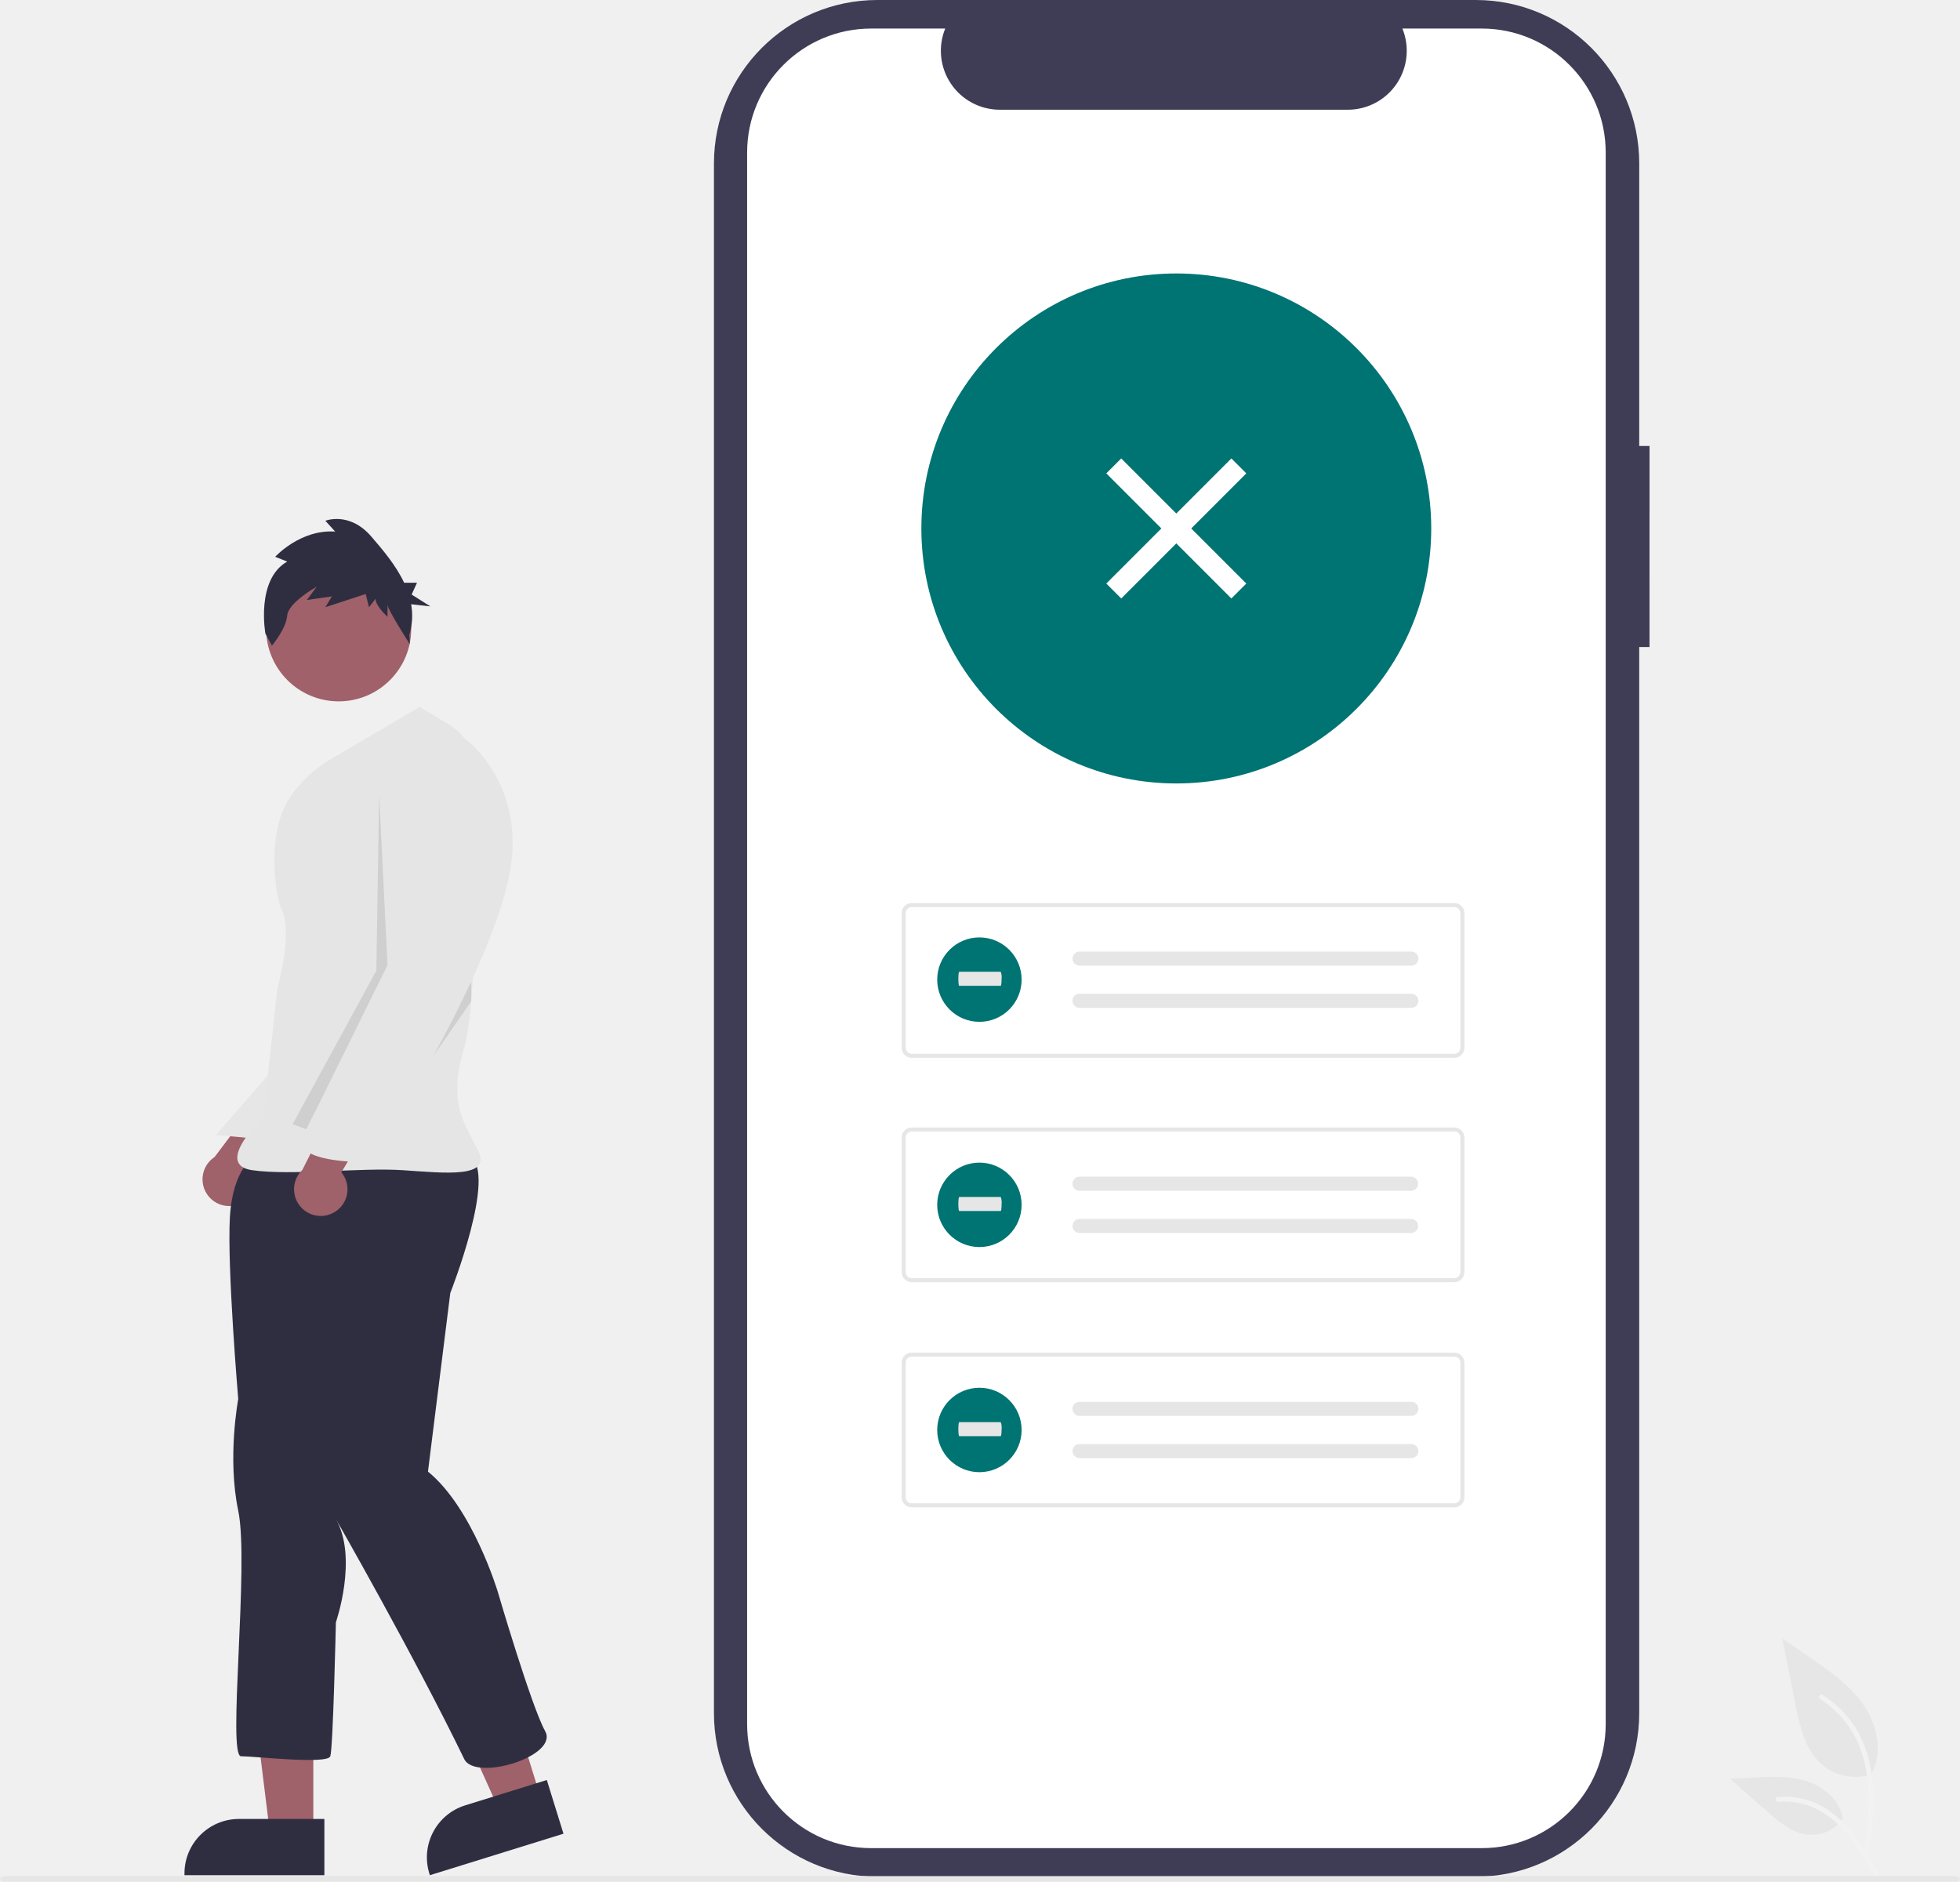
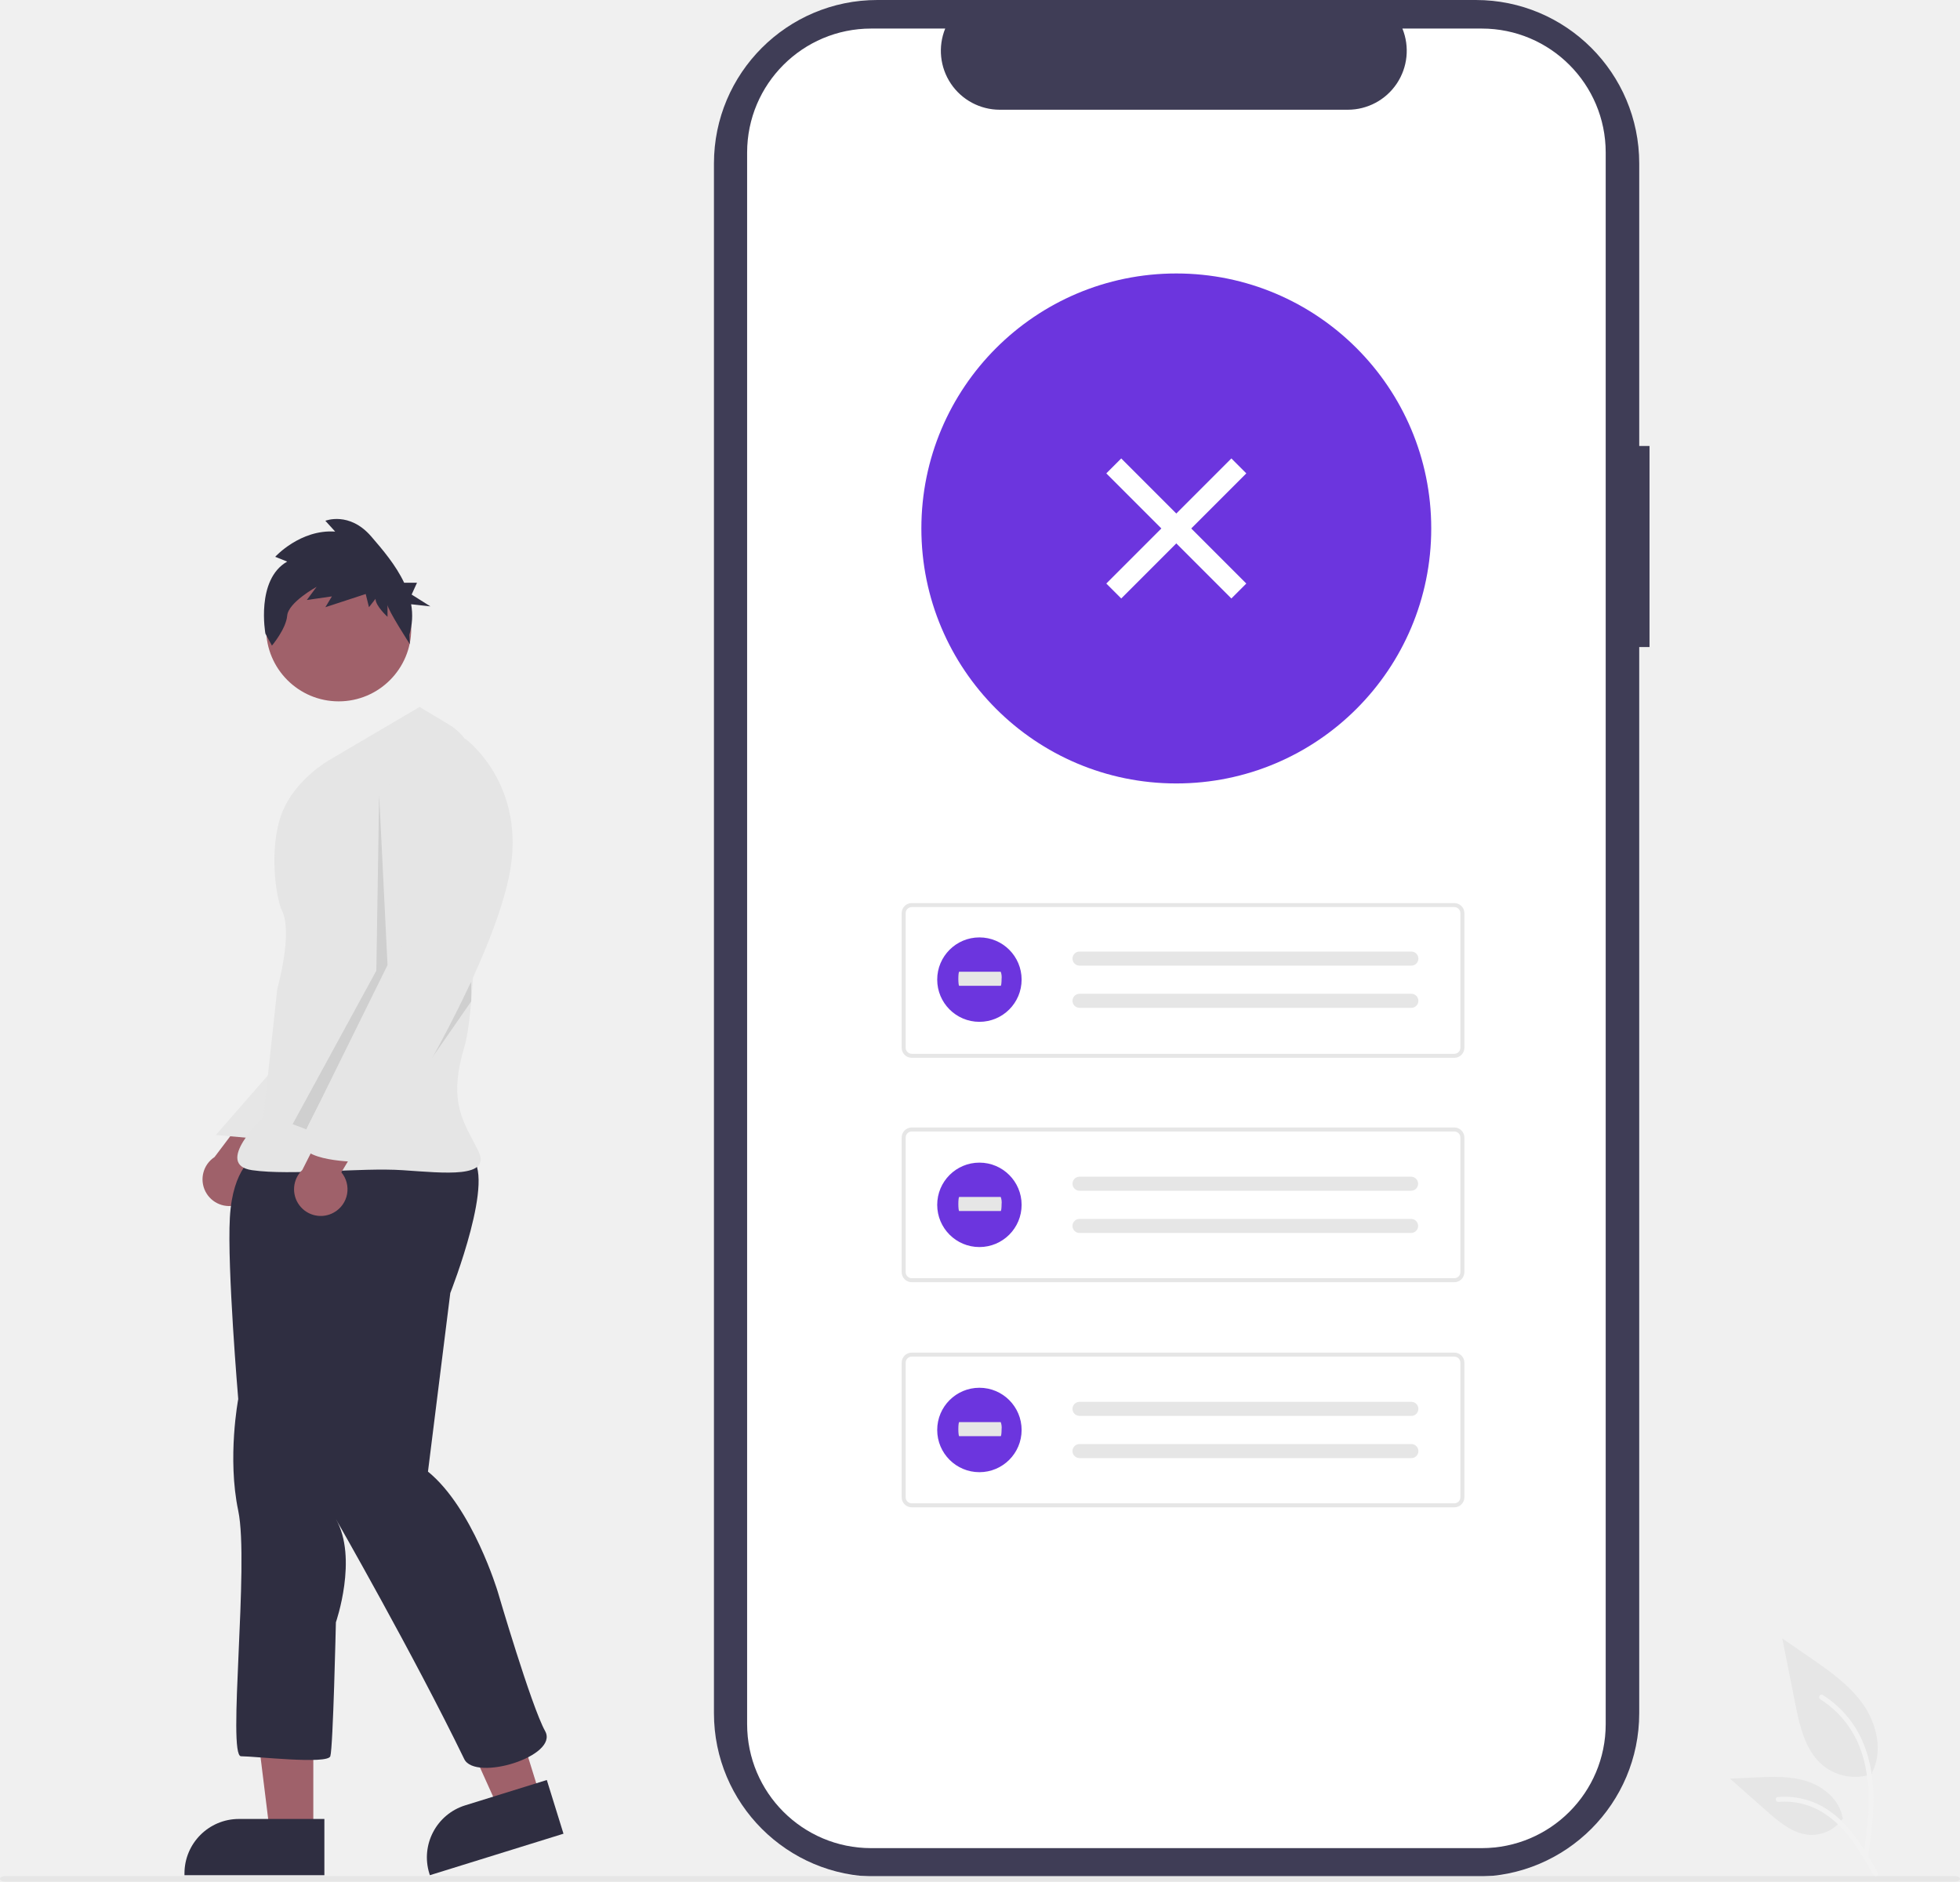
<svg xmlns="http://www.w3.org/2000/svg" data-name="Layer 1" width="742.417" height="712.573" viewBox="0 0 742.417 712.573">
  <path id="aa38b2e7-2ea9-4025-adcf-83f87c0cfc4a-55" data-name="Path 968" d="M853.606,262.605h-3.9v-106.977a61.915,61.915,0,0,0-61.915-61.915h-226.65a61.915,61.915,0,0,0-61.916,61.914v586.884a61.915,61.915,0,0,0,61.915,61.915h226.648a61.915,61.915,0,0,0,61.915-61.915v-403.758h3.9Z" transform="translate(-228.7915 -93.71349)" fill="#3f3d56" />
  <path id="f27259c2-0089-4137-bfd8-cb22dff914f1-56" data-name="Path 969" d="M837.006,151.481v595.175a46.959,46.959,0,0,1-46.942,46.952h-231.3a46.966,46.966,0,0,1-46.973-46.952v-595.175a46.965,46.965,0,0,1,46.971-46.951h28.058a22.329,22.329,0,0,0,20.656,30.74h131.868a22.329,22.329,0,0,0,20.656-30.74h30.055a46.959,46.959,0,0,1,46.951,46.942Z" transform="translate(-228.7915 -93.71349)" fill="#fff" />
-   <circle id="fc31cc31-f989-45cc-bd1e-521a0ee1871b" data-name="Ellipse 18" cx="445.565" cy="200.129" r="96.565" fill="#007373" />
+   <circle id="fc31cc31-f989-45cc-bd1e-521a0ee1871b" data-name="Ellipse 18" cx="445.565" cy="200.129" r="96.565" fill="#6c35de" />
  <path id="a573942c-3bf3-4c43-b474-689725a927f7-57" data-name="Path 39" d="M779.672,494.309h-205.537a3.81,3.81,0,0,1-3.806-3.806V439.519a3.811,3.811,0,0,1,3.806-3.806h205.537a3.811,3.811,0,0,1,3.806,3.806v50.985a3.811,3.811,0,0,1-3.806,3.806Zm-205.537-57.074a2.286,2.286,0,0,0-2.284,2.284v50.985a2.286,2.286,0,0,0,2.284,2.284h205.537a2.286,2.286,0,0,0,2.284-2.284v-50.985a2.286,2.286,0,0,0-2.284-2.284Z" transform="translate(-228.7915 -93.71349)" fill="#e6e6e6" />
  <path id="fb5feb1e-1fe2-48fa-806d-0a2b51d12b49-58" data-name="Path 40" d="M637.699,454.074a2.664,2.664,0,0,0,0,5.329h125.605a2.665,2.665,0,0,0,.204-5.326q-.059-.002-.117-.002h-125.692Z" transform="translate(-228.7915 -93.71349)" fill="#e6e6e6" />
  <path id="bcb9932f-0864-4b7e-b0ed-f7254bb9b8bf-59" data-name="Path 41" d="M637.699,470.058a2.664,2.664,0,0,0,0,5.329h125.605a2.665,2.665,0,0,0,.204-5.326q-.059-.002-.117-.002h-125.692Z" transform="translate(-228.7915 -93.71349)" fill="#e6e6e6" />
  <path id="f88e2a8b-becc-4da9-bd36-af011daaaaf2-60" data-name="Path 42" d="M779.672,579.289h-205.537a3.81,3.81,0,0,1-3.806-3.806V524.499a3.811,3.811,0,0,1,3.806-3.806h205.537a3.811,3.811,0,0,1,3.806,3.806v50.985A3.811,3.811,0,0,1,779.672,579.289Zm-205.537-57.074a2.286,2.286,0,0,0-2.284,2.284v50.985a2.286,2.286,0,0,0,2.284,2.284h205.537a2.286,2.286,0,0,0,2.284-2.284v-50.985a2.286,2.286,0,0,0-2.284-2.284Z" transform="translate(-228.7915 -93.71349)" fill="#e6e6e6" />
  <path id="e192d34f-2ccc-4f79-b47a-46430e4d87f6-61" data-name="Path 43" d="M637.699,539.33a2.664,2.664,0,0,0,0,5.329h125.605a2.665,2.665,0,0,0,.087-5.328h-125.692Z" transform="translate(-228.7915 -93.71349)" fill="#e6e6e6" />
  <path id="b230677c-48cc-4ee6-87d6-a753204ffe47-62" data-name="Path 44" d="M637.699,555.318a2.664,2.664,0,0,0,0,5.329h125.605a2.665,2.665,0,0,0,.087-5.328h-125.692Z" transform="translate(-228.7915 -93.71349)" fill="#e6e6e6" />
  <path id="b88a2a79-0ae3-4fd9-9894-02e0db9a2271-63" data-name="Path 39-2" d="M779.672,664.547h-205.537a3.81,3.81,0,0,1-3.806-3.806V609.758a3.811,3.811,0,0,1,3.806-3.806h205.537a3.811,3.811,0,0,1,3.806,3.806v50.985a3.811,3.811,0,0,1-3.806,3.806Zm-205.537-57.074a2.286,2.286,0,0,0-2.284,2.284v50.985a2.286,2.286,0,0,0,2.284,2.284h205.537a2.286,2.286,0,0,0,2.284-2.284v-50.985a2.286,2.286,0,0,0-2.284-2.284Z" transform="translate(-228.7915 -93.71349)" fill="#e6e6e6" />
  <path id="aa2394a9-8b56-4a12-a2cd-a583e6ea12eb-64" data-name="Path 40-2" d="M637.699,624.591a2.664,2.664,0,1,0,0,5.329h125.605a2.665,2.665,0,0,0,.204-5.326q-.059-.002-.117-.002h-125.692Z" transform="translate(-228.7915 -93.71349)" fill="#e6e6e6" />
  <path id="bc352cb2-8959-4b51-bd18-df6817a9a47e-65" data-name="Path 41-2" d="M637.699,640.578a2.664,2.664,0,0,0,0,5.329h125.605a2.665,2.665,0,0,0,.204-5.326q-.059-.002-.117-.002h-125.692Z" transform="translate(-228.7915 -93.71349)" fill="#e6e6e6" />
  <path id="b30ee82f-5b3a-4aa4-9db7-ead828191937-66" data-name="Path 970" d="M969.27,806.287h-738.541c-1.071,0-1.938-.468-1.938-1.045s.868-1.045,1.938-1.045H969.271c1.07,0,1.938.468,1.938,1.045S970.341,806.287,969.27,806.287Z" transform="translate(-228.7915 -93.71349)" fill="#e6e6e6" />
  <g id="f24cf2fd-107c-4150-a0f1-6f6b12d88bf3" data-name="Group 58">
    <path id="a2b576eb-bb95-4480-aa60-cd8aa023fe61-67" data-name="Path 438" d="M937.992,765.522a19.474,19.474,0,0,1-18.806-3.313c-6.587-5.528-8.652-14.636-10.332-23.07l-4.97-24.945,10.405,7.165c7.483,5.152,15.134,10.47,20.316,17.933s7.443,17.651,3.28,25.726" transform="translate(-228.7915 -93.71349)" fill="#e6e6e6" />
    <path id="fe1c5433-44e0-47a6-8430-329cbd7c4dea-68" data-name="Path 439" d="M936.385,797.459c1.31-9.542,2.657-19.206,1.738-28.849-.816-8.565-3.429-16.93-8.749-23.789a39.574,39.574,0,0,0-10.153-9.2c-1.015-.641-1.95.968-.939,1.606a37.622,37.622,0,0,1,14.881,17.956c3.24,8.241,3.76,17.224,3.2,25.977-.338,5.294-1.053,10.553-1.774,15.805a.964.964,0,0,0,.65,1.144.936.936,0,0,0,1.144-.65Z" transform="translate(-228.7915 -93.71349)" fill="#f2f2f2" />
    <path id="f0043cfc-c9b9-4981-8afd-8c13c1b6f93f-69" data-name="Path 442" d="M926.958,782.148a14.336,14.336,0,0,1-12.491,6.447c-6.323-.3-11.595-4.713-16.34-8.9l-14.035-12.395,9.289-.444c6.68-.32,13.533-.618,19.9,1.442s12.231,7.018,13.394,13.6" transform="translate(-228.7915 -93.71349)" fill="#e6e6e6" />
    <path id="b883c521-5e9e-4a38-b47c-4f8b0cd8c6cd-70" data-name="Path 443" d="M940.086,802.943c-6.3-11.156-13.618-23.555-26.685-27.518a29.779,29.779,0,0,0-11.224-1.159c-1.192.1-.894,1.94.3,1.837a27.665,27.665,0,0,1,17.912,4.739c5.051,3.438,8.983,8.217,12.311,13.286,2.039,3.1,3.865,6.341,5.691,9.573C938.971,804.733,940.677,803.988,940.086,802.943Z" transform="translate(-228.7915 -93.71349)" fill="#f2f2f2" />
  </g>
  <g id="b241f6a5-c54d-499c-8ecd-4235a19d143f" data-name="Group 59">
-     <circle id="bfaee8a8-2192-45bf-83cb-a2f223d41a02" data-name="Ellipse 5" cx="370.986" cy="370.985" r="15.986" fill="#007373" />
+     <circle id="bfaee8a8-2192-45bf-83cb-a2f223d41a02" data-name="Ellipse 5" cx="370.986" cy="370.985" r="15.986" fill="#6c35de" />
    <path id="ae47602b-fb54-4e88-955d-49b260f35f7f-71" data-name="Path 40-3" d="M592.124,461.712c-.184,0-.333,1.193-.333,2.664s.149,2.665.333,2.665h15.719c.184.024.336-1.149.339-2.62a5.943,5.943,0,0,0-.328-2.708h-15.73Z" transform="translate(-228.7915 -93.71349)" fill="#e6e6e6" />
  </g>
  <g id="a1e1e52b-75f8-4aa9-8279-faf451e6aae1" data-name="Group 60">
-     <circle id="fa3a3ce2-c232-40ee-81b4-25b83d5b931c" data-name="Ellipse 5-2" cx="370.986" cy="456.278" r="15.986" fill="#007373" />
+     <circle id="fa3a3ce2-c232-40ee-81b4-25b83d5b931c" data-name="Ellipse 5-2" cx="370.986" cy="456.278" r="15.986" fill="#6c35de" />
    <path id="aaaffa69-7c16-47ec-b12d-87139789d2df-72" data-name="Path 40-4" d="M592.124,547.005c-.184,0-.333,1.193-.333,2.664s.149,2.665.333,2.665h15.719c.184.024.336-1.149.339-2.62a5.943,5.943,0,0,0-.328-2.708h-15.73Z" transform="translate(-228.7915 -93.71349)" fill="#e6e6e6" />
  </g>
  <g id="fd2b54c2-3dec-4fb6-9f72-e6c667a136b8" data-name="Group 61">
-     <circle id="abc19202-5605-459b-9c25-b430addb8839" data-name="Ellipse 5-3" cx="370.986" cy="541.536" r="15.986" fill="#007373" />
+     <circle id="abc19202-5605-459b-9c25-b430addb8839" data-name="Ellipse 5-3" cx="370.986" cy="541.536" r="15.986" fill="#6c35de" />
    <path id="f69fbb38-8754-494b-94fa-96f6df4fd0e7-73" data-name="Path 40-5" d="M592.124,632.263c-.184,0-.333,1.193-.333,2.664s.149,2.665.333,2.665h15.719c.184.024.336-1.149.339-2.62a5.943,5.943,0,0,0-.328-2.708h-15.73Z" transform="translate(-228.7915 -93.71349)" fill="#e6e6e6" />
  </g>
  <rect x="670.356" y="260.342" width="8" height="67" transform="translate(-239.0551 469.193) rotate(-45)" fill="#fff" />
  <rect x="670.356" y="260.342" width="8" height="67" transform="translate(176.501 -484.491) rotate(45)" fill="#fff" />
  <path d="M319.051,549.848a10.056,10.056,0,0,0,5.388-14.447l23.565-26.864-18.395-2.538-19.558,25.899a10.11,10.11,0,0,0,9,17.95Z" transform="translate(-228.7915 -93.71349)" fill="#9f616a" />
  <polygon points="118.679 694.215 102.244 694.214 94.425 630.82 118.682 630.821 118.679 694.215" fill="#9f616a" />
  <path d="M351.662,803.86l-52.995-.002v-.67a20.628,20.628,0,0,1,20.627-20.627h.001l32.367.001Z" transform="translate(-228.7915 -93.71349)" fill="#2f2e41" />
  <polygon points="204.713 680.461 189.017 685.334 162.751 627.11 185.917 619.918 204.713 680.461" fill="#9f616a" />
  <path d="M442.232,788.147,391.621,803.86l-.199-.64a20.628,20.628,0,0,1,13.582-25.816l.001-0,30.912-9.597Z" transform="translate(-228.7915 -93.71349)" fill="#2f2e41" />
  <path id="ae9bdfa9-f7e0-4b2f-8168-ca8868d01318-74" data-name="Path 973" d="M334.884,495.656l-24.341,27.877,19.056,1.715Z" transform="translate(-228.7915 -93.71349)" fill="#e6e6e6" />
  <path id="b88343d2-9c47-4183-8a8a-427a73d8d9be-75" data-name="Path 975" d="M325.373,531.589s-8.455,4.227-9.512,23.251,3.171,68.7,3.171,68.7-4.227,22.194,0,42.274-4.227,93,1.057,93,32.762,3.171,33.819,0,2.114-50.729,2.114-50.729,8.455-24.308,0-39.1c0,0,29.521,51.548,48.615,90.889,4.179,8.61,35.933-1.057,30.649-10.569s-17.966-52.843-17.966-52.843-9.512-31.706-26.421-45.445l8.455-67.639s17.967-45.445,7.4-51.786S325.373,531.589,325.373,531.589Z" transform="translate(-228.7915 -93.71349)" fill="#2f2e41" />
  <circle id="fdc24b21-a9e1-47f2-b2e4-7458730b7c21" data-name="Ellipse 182" cx="128.287" cy="238.129" r="27.478" fill="#a0616a" />
  <path id="ac268c91-41f4-49c7-bce6-773e5eb69fa2-76" data-name="Path 976" d="M387.727,361.434l-34.16,20.08s-13.08,7.366-17.966,20.08c-5.208,13.55-2.181,32.628,0,36.99,4.227,8.455-1.773,29.592-1.773,29.592l-5.284,48.615s-19.023,17.966-4.227,20.08,41.217-1.057,57.07,0,33.819,3.171,28.535-7.4-11.625-17.967-5.284-39.1c4.962-16.54,4.747-78.383,4.419-104.5a21.025,21.025,0,0,0-10.211-17.767Z" transform="translate(-228.7915 -93.71349)" fill="#e5e5e5" />
  <path id="aebed2c8-94ca-417e-8b11-27e17cbf3024-77" data-name="Path 980" d="M372.407,394.726l3.17,64.468-30.726,62.223-5.211-1.983,31.706-58.127Z" transform="translate(-228.7915 -93.71349)" opacity="0.1" style="isolation:isolate" />
  <path id="e13ea0c4-bc86-4025-9528-1665a42d3372-78" data-name="Path 982" d="M407.279,472.932v-7.4l-35.929,59.186Z" transform="translate(-228.7915 -93.71349)" opacity="0.1" style="isolation:isolate" />
  <path id="eb3190ba-6b3f-4b2b-91d1-1543e580b413-79" data-name="Path 983" d="M337.576,306.387l-4.539-1.816s9.5-10.457,22.713-9.548l-3.717-4.092s9.085-3.637,17.345,5.91c4.342,5.019,9.365,10.919,12.5,17.564h4.865l-2.03,4.471,7.106,4.471-7.294-.8a24.739,24.739,0,0,1-.69,11.579l.2,3.534s-8.459-13.089-8.459-14.905v4.547s-4.543-4.092-4.543-6.82l-2.478,3.183-1.239-5-15.28,5,2.476-4.094-9.5,1.364,3.717-5s-10.737,5.91-11.15,10.912-5.781,11.366-5.781,11.366l-2.478-4.547S325.604,313.207,337.576,306.387Z" transform="translate(-228.7915 -93.71349)" fill="#2f2e41" />
  <path d="M355.354,552.839a10.056,10.056,0,0,0,2.738-15.174l18.423-30.62-18.554.768-14.65,28.96a10.11,10.11,0,0,0,12.043,16.067Z" transform="translate(-228.7915 -93.71349)" fill="#9f616a" />
  <path id="a62f6567-f472-4931-86f9-ff652851a370-80" data-name="Path 981" d="M397.24,375.175l7.926-1.585s23.779,17.438,16.381,52.314-40.16,87.719-40.16,87.719-7.4,9.512-9.512,11.625-6.341,0-4.227,3.171-3.171,5.284-3.171,5.284-23.251,0-21.137-8.455,38.047-68.7,38.047-68.7l-5.284-56.013S371.874,373.062,397.24,375.175Z" transform="translate(-228.7915 -93.71349)" fill="#e5e5e5" />
</svg>
